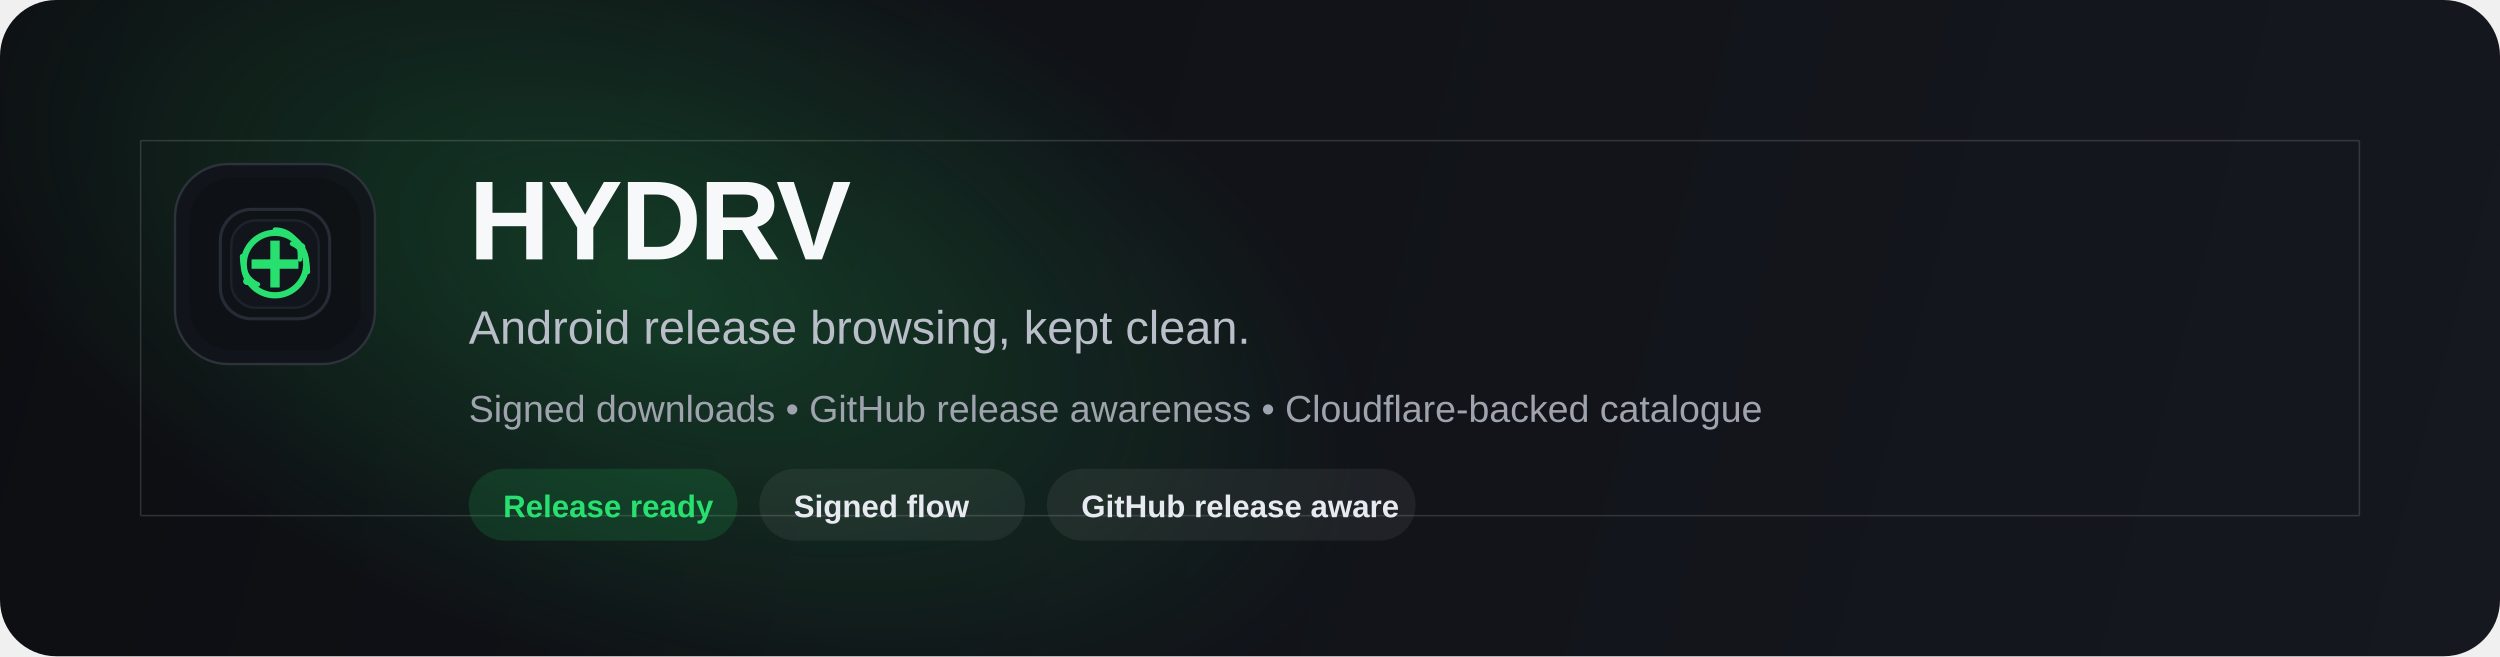
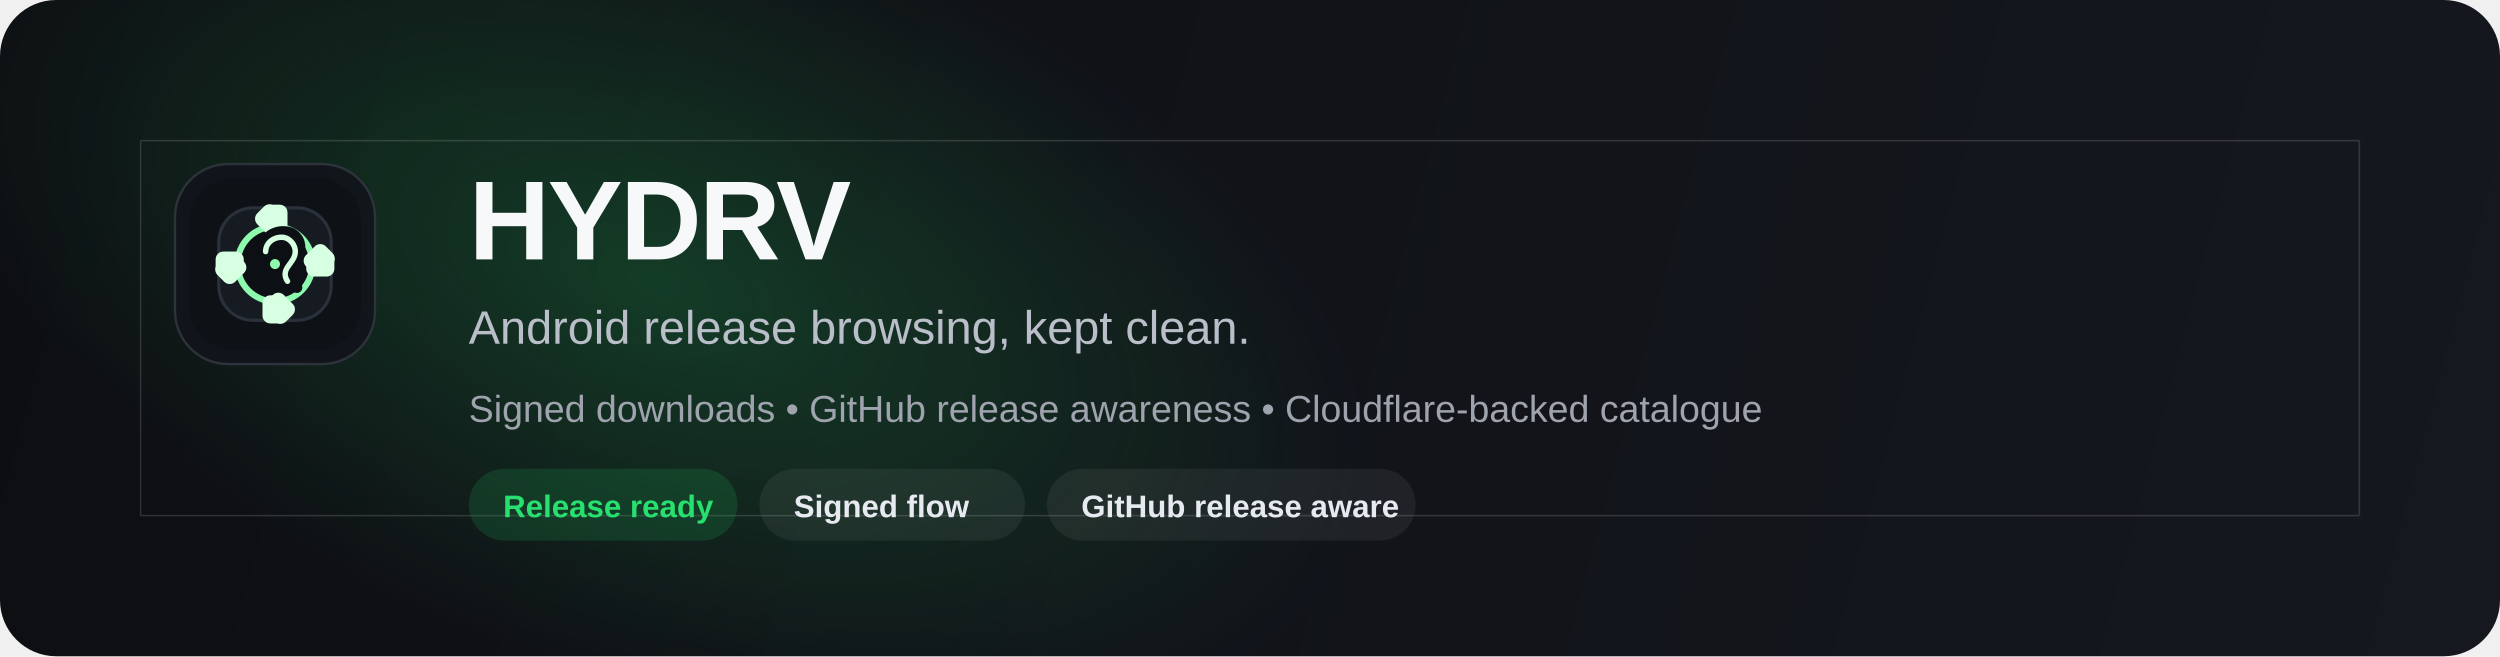
<svg xmlns="http://www.w3.org/2000/svg" width="1600" height="420" viewBox="0 0 1600 420" fill="none" role="img" aria-labelledby="title desc">
  <defs>
    <linearGradient id="bg" x1="0" y1="0" x2="1600" y2="420" gradientUnits="userSpaceOnUse">
      <stop stop-color="#0D0E12" />
      <stop offset="1" stop-color="#15181F" />
    </linearGradient>
    <radialGradient id="glow" cx="0" cy="0" r="1" gradientUnits="userSpaceOnUse" gradientTransform="translate(420 180) rotate(20) scale(480 250)">
      <stop stop-color="#22C55E" stop-opacity="0.24" />
      <stop offset="1" stop-color="#22C55E" stop-opacity="0" />
    </radialGradient>
  </defs>
  <rect width="1600" height="420" rx="36" fill="url(#bg)" />
  <rect width="1600" height="420" rx="36" fill="url(#glow)" />
  <g transform="translate(112 105)">
    <rect width="128" height="128" rx="34" fill="#11151B" fill-opacity="0.96" stroke="#2D323B" stroke-width="1.5" />
    <rect x="9" y="9" width="110" height="110" rx="28" fill="#0E1115" fill-opacity="0.88" />
    <g transform="translate(64 64)">
-       <rect x="-35" y="-35" width="70" height="70" rx="20" fill="#0F1318" stroke="#262C35" stroke-width="2" />
-       <rect x="-28" y="-28" width="56" height="56" rx="16" fill="#12161C" stroke="#1D232B" stroke-width="1.5" />
-       <circle r="20" fill="none" stroke="#28E06F" stroke-width="4" />
-       <circle r="2.8" fill="#28E06F" />
-       <path d="M-3 -15H3V-3H15V3H3V15H-3V3H-15V-3H-3Z" fill="#28E06F" />
-       <path d="M0 -22C9 -22 16 -15 16 -6V-3" stroke="#28E06F" stroke-width="3" stroke-linecap="round" />
-       <path d="M-11 13C-18 10 -21 3 -21 -5" stroke="#28E06F" stroke-width="3" stroke-linecap="round" />
-       <path d="M11 -13C18 -10 21 -3 21 5" stroke="#28E06F" stroke-width="3" stroke-linecap="round" />
-       <circle cx="-18" cy="11" r="2.4" fill="#28E06F" />
-       <circle cx="17" cy="-11" r="2.4" fill="#28E06F" />
+       <rect x="-36" y="-36" width="72" height="72" rx="22" fill="#161B22" stroke="#2B313A" stroke-width="2" />
+       <circle r="24" fill="#0C1015" stroke="#8EFAAE" stroke-width="4" />
+       <g fill="#D7FFE1">
+         <rect x="-8" y="-38" width="16" height="18" rx="5" />
+         <rect x="-8" y="20" width="16" height="18" rx="5" />
+         <rect x="-38" y="-8" width="18" height="16" rx="5" />
+         <rect x="20" y="-8" width="18" height="16" rx="5" />
+         <rect x="10" y="-31" width="16" height="18" rx="5" transform="rotate(45)" />
+         <rect x="10" y="-31" width="16" height="18" rx="5" transform="rotate(135)" />
+         <rect x="10" y="-31" width="16" height="18" rx="5" transform="rotate(225)" />
+         <rect x="10" y="-31" width="16" height="18" rx="5" transform="rotate(315)" />
+       </g>
+       <path d="M-8 -9C-8 -17 1 -23 10 -20C16 -17 17 -11 15 -6C13 -1 8 1 8 6C8 10 11 13 14 15" stroke="#0C1015" stroke-width="7" stroke-linecap="round" stroke-linejoin="round" />
+       <path d="M-6 -8C-6 -14 0 -18 6 -17C10 -16 13 -12 13 -8C13 -4 10 -1 8 2C6 5 6 8 8 11" stroke="#D7FFE1" stroke-width="3.5" stroke-linecap="round" stroke-linejoin="round" />
+       <circle r="3.2" fill="#8EFAAE" />
    </g>
  </g>
  <g opacity="0.14" stroke="#FFFFFF" stroke-width="1">
    <path d="M90 90H1510" />
    <path d="M90 330H1510" />
    <path d="M90 90V330" />
    <path d="M1510 90V330" />
  </g>
  <text x="300" y="166" fill="#F7F8FA" font-family="Segoe UI, Arial, sans-serif" font-size="72" font-weight="800" letter-spacing="-1.5">HYDRV</text>
  <text x="300" y="220" fill="#B9BEC8" font-family="Segoe UI, Arial, sans-serif" font-size="30" font-weight="500">Android release browsing, kept clean.</text>
  <text x="300" y="270" fill="#9EA3AD" font-family="Segoe UI, Arial, sans-serif" font-size="24" font-weight="400">Signed downloads • GitHub release awareness • Cloudflare-backed catalogue</text>
  <g transform="translate(300 300)">
    <rect width="172" height="46" rx="23" fill="#22C55E" fill-opacity="0.16" />
    <text x="22" y="31" fill="#28E06F" font-family="Segoe UI, Arial, sans-serif" font-size="20" font-weight="700">Release ready</text>
  </g>
  <g transform="translate(486 300)">
    <rect width="170" height="46" rx="23" fill="#FFFFFF" fill-opacity="0.06" />
    <text x="22" y="31" fill="#E7EAF0" font-family="Segoe UI, Arial, sans-serif" font-size="20" font-weight="700">Signed flow</text>
  </g>
  <g transform="translate(670 300)">
    <rect width="236" height="46" rx="23" fill="#FFFFFF" fill-opacity="0.06" />
    <text x="22" y="31" fill="#E7EAF0" font-family="Segoe UI, Arial, sans-serif" font-size="20" font-weight="700">GitHub release aware</text>
  </g>
</svg>
